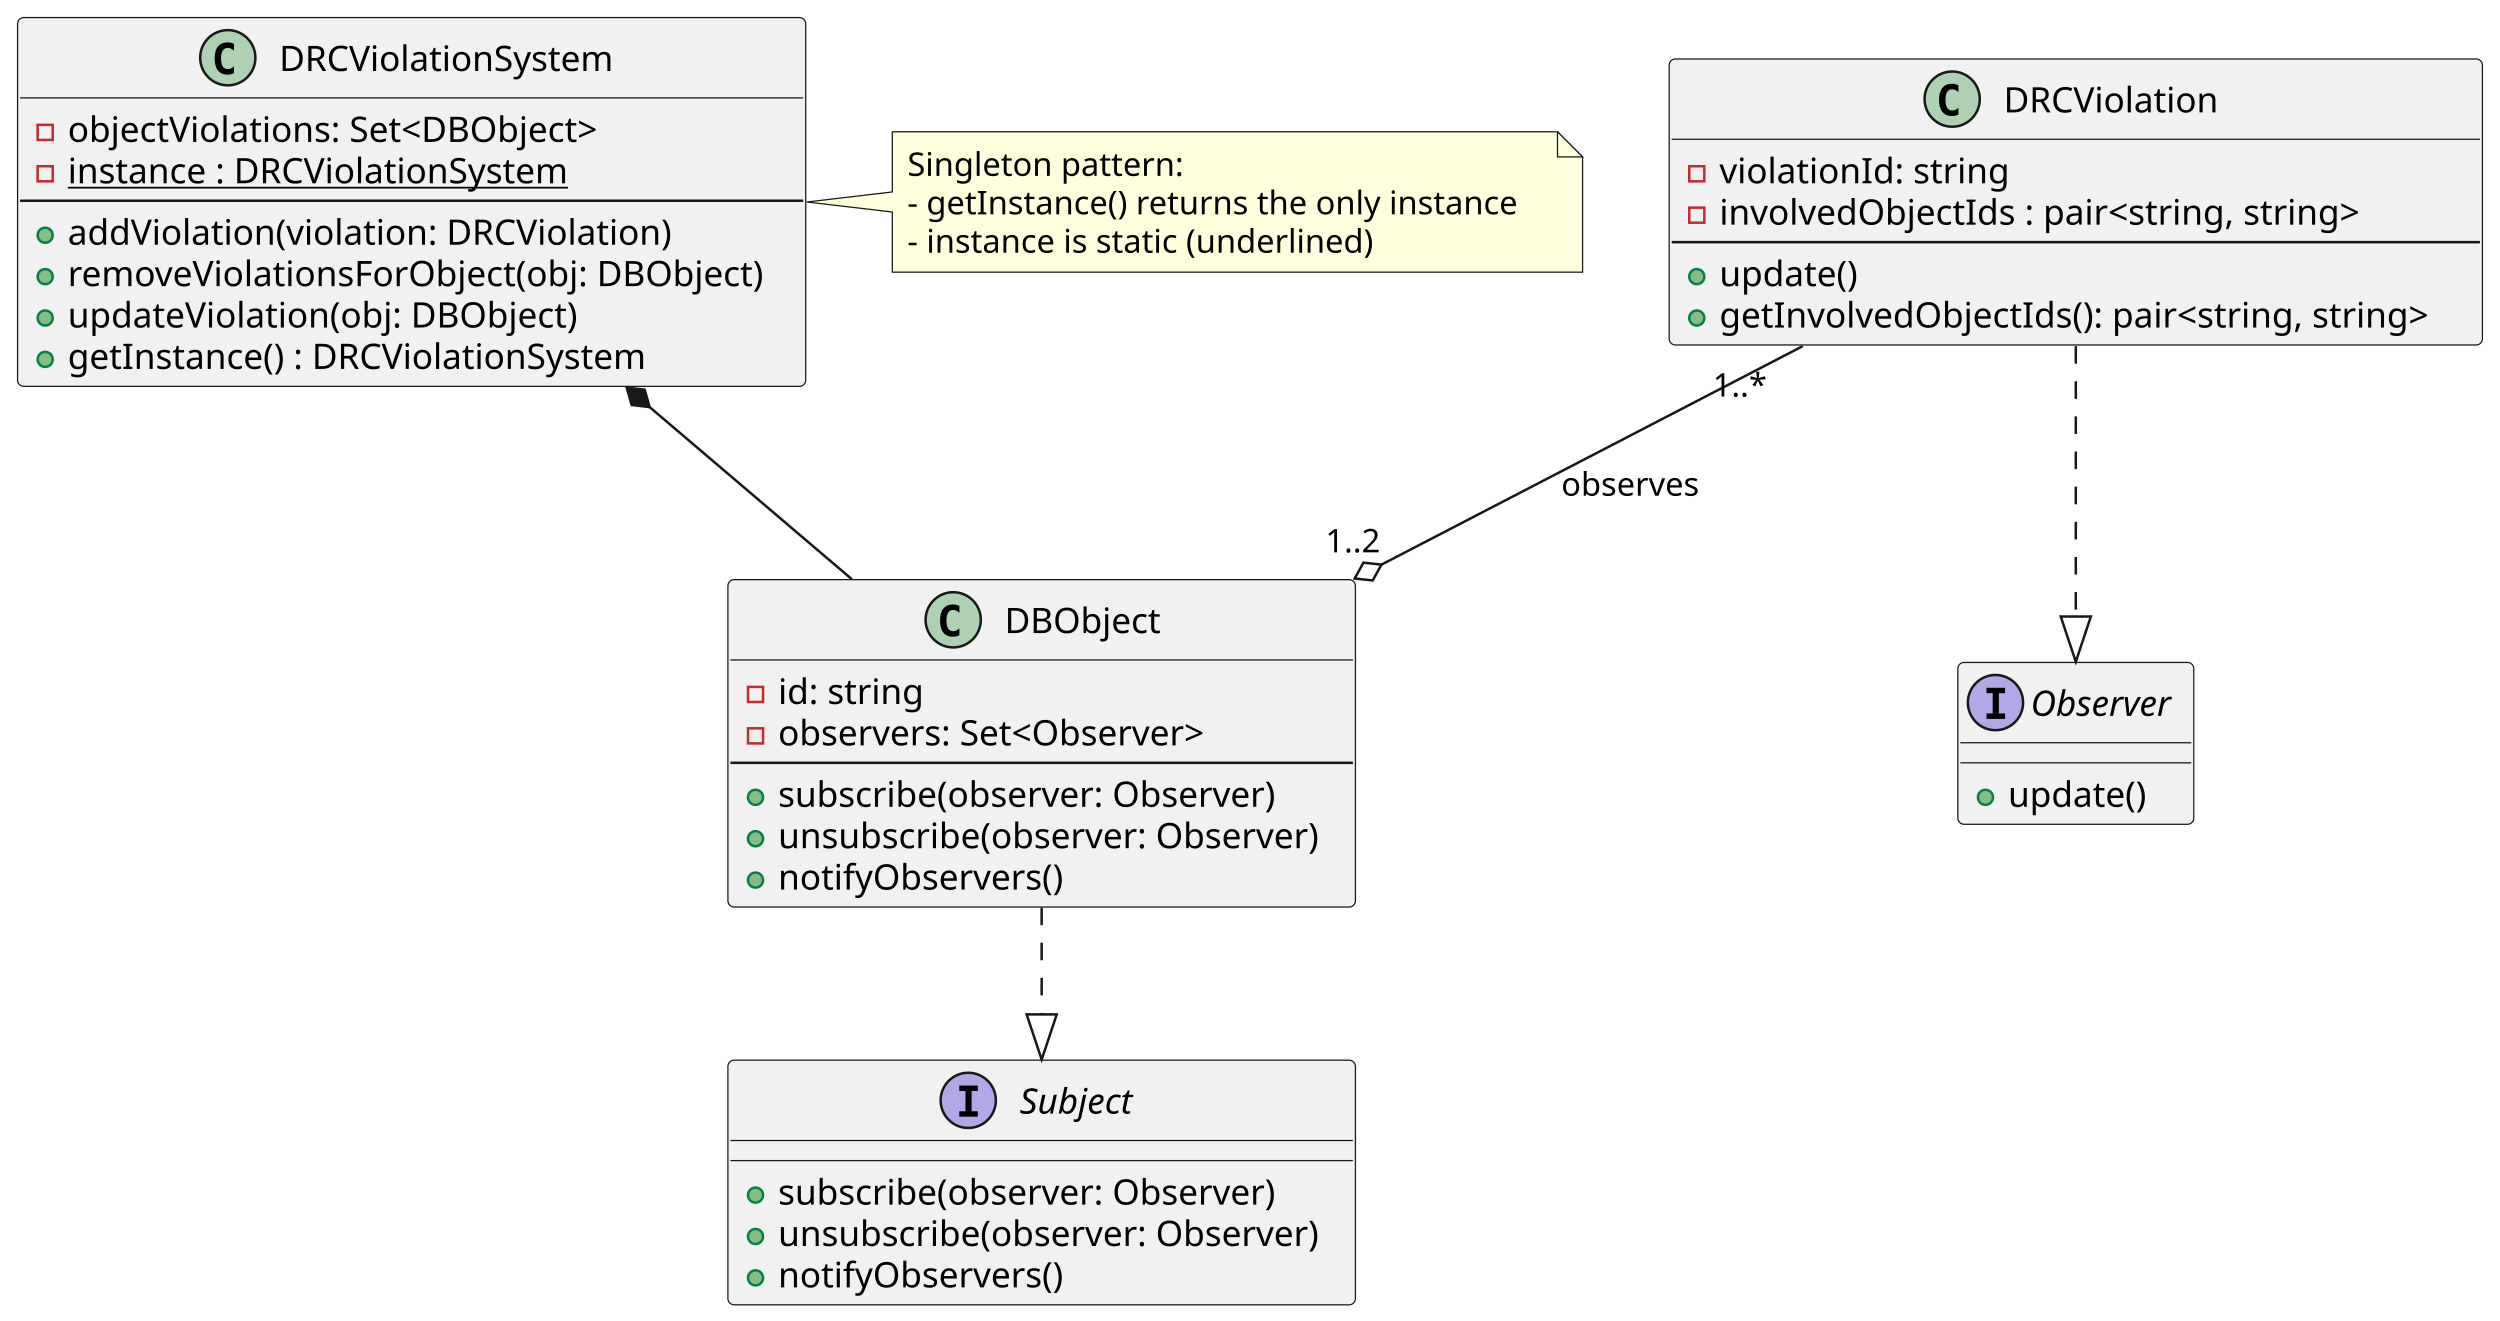
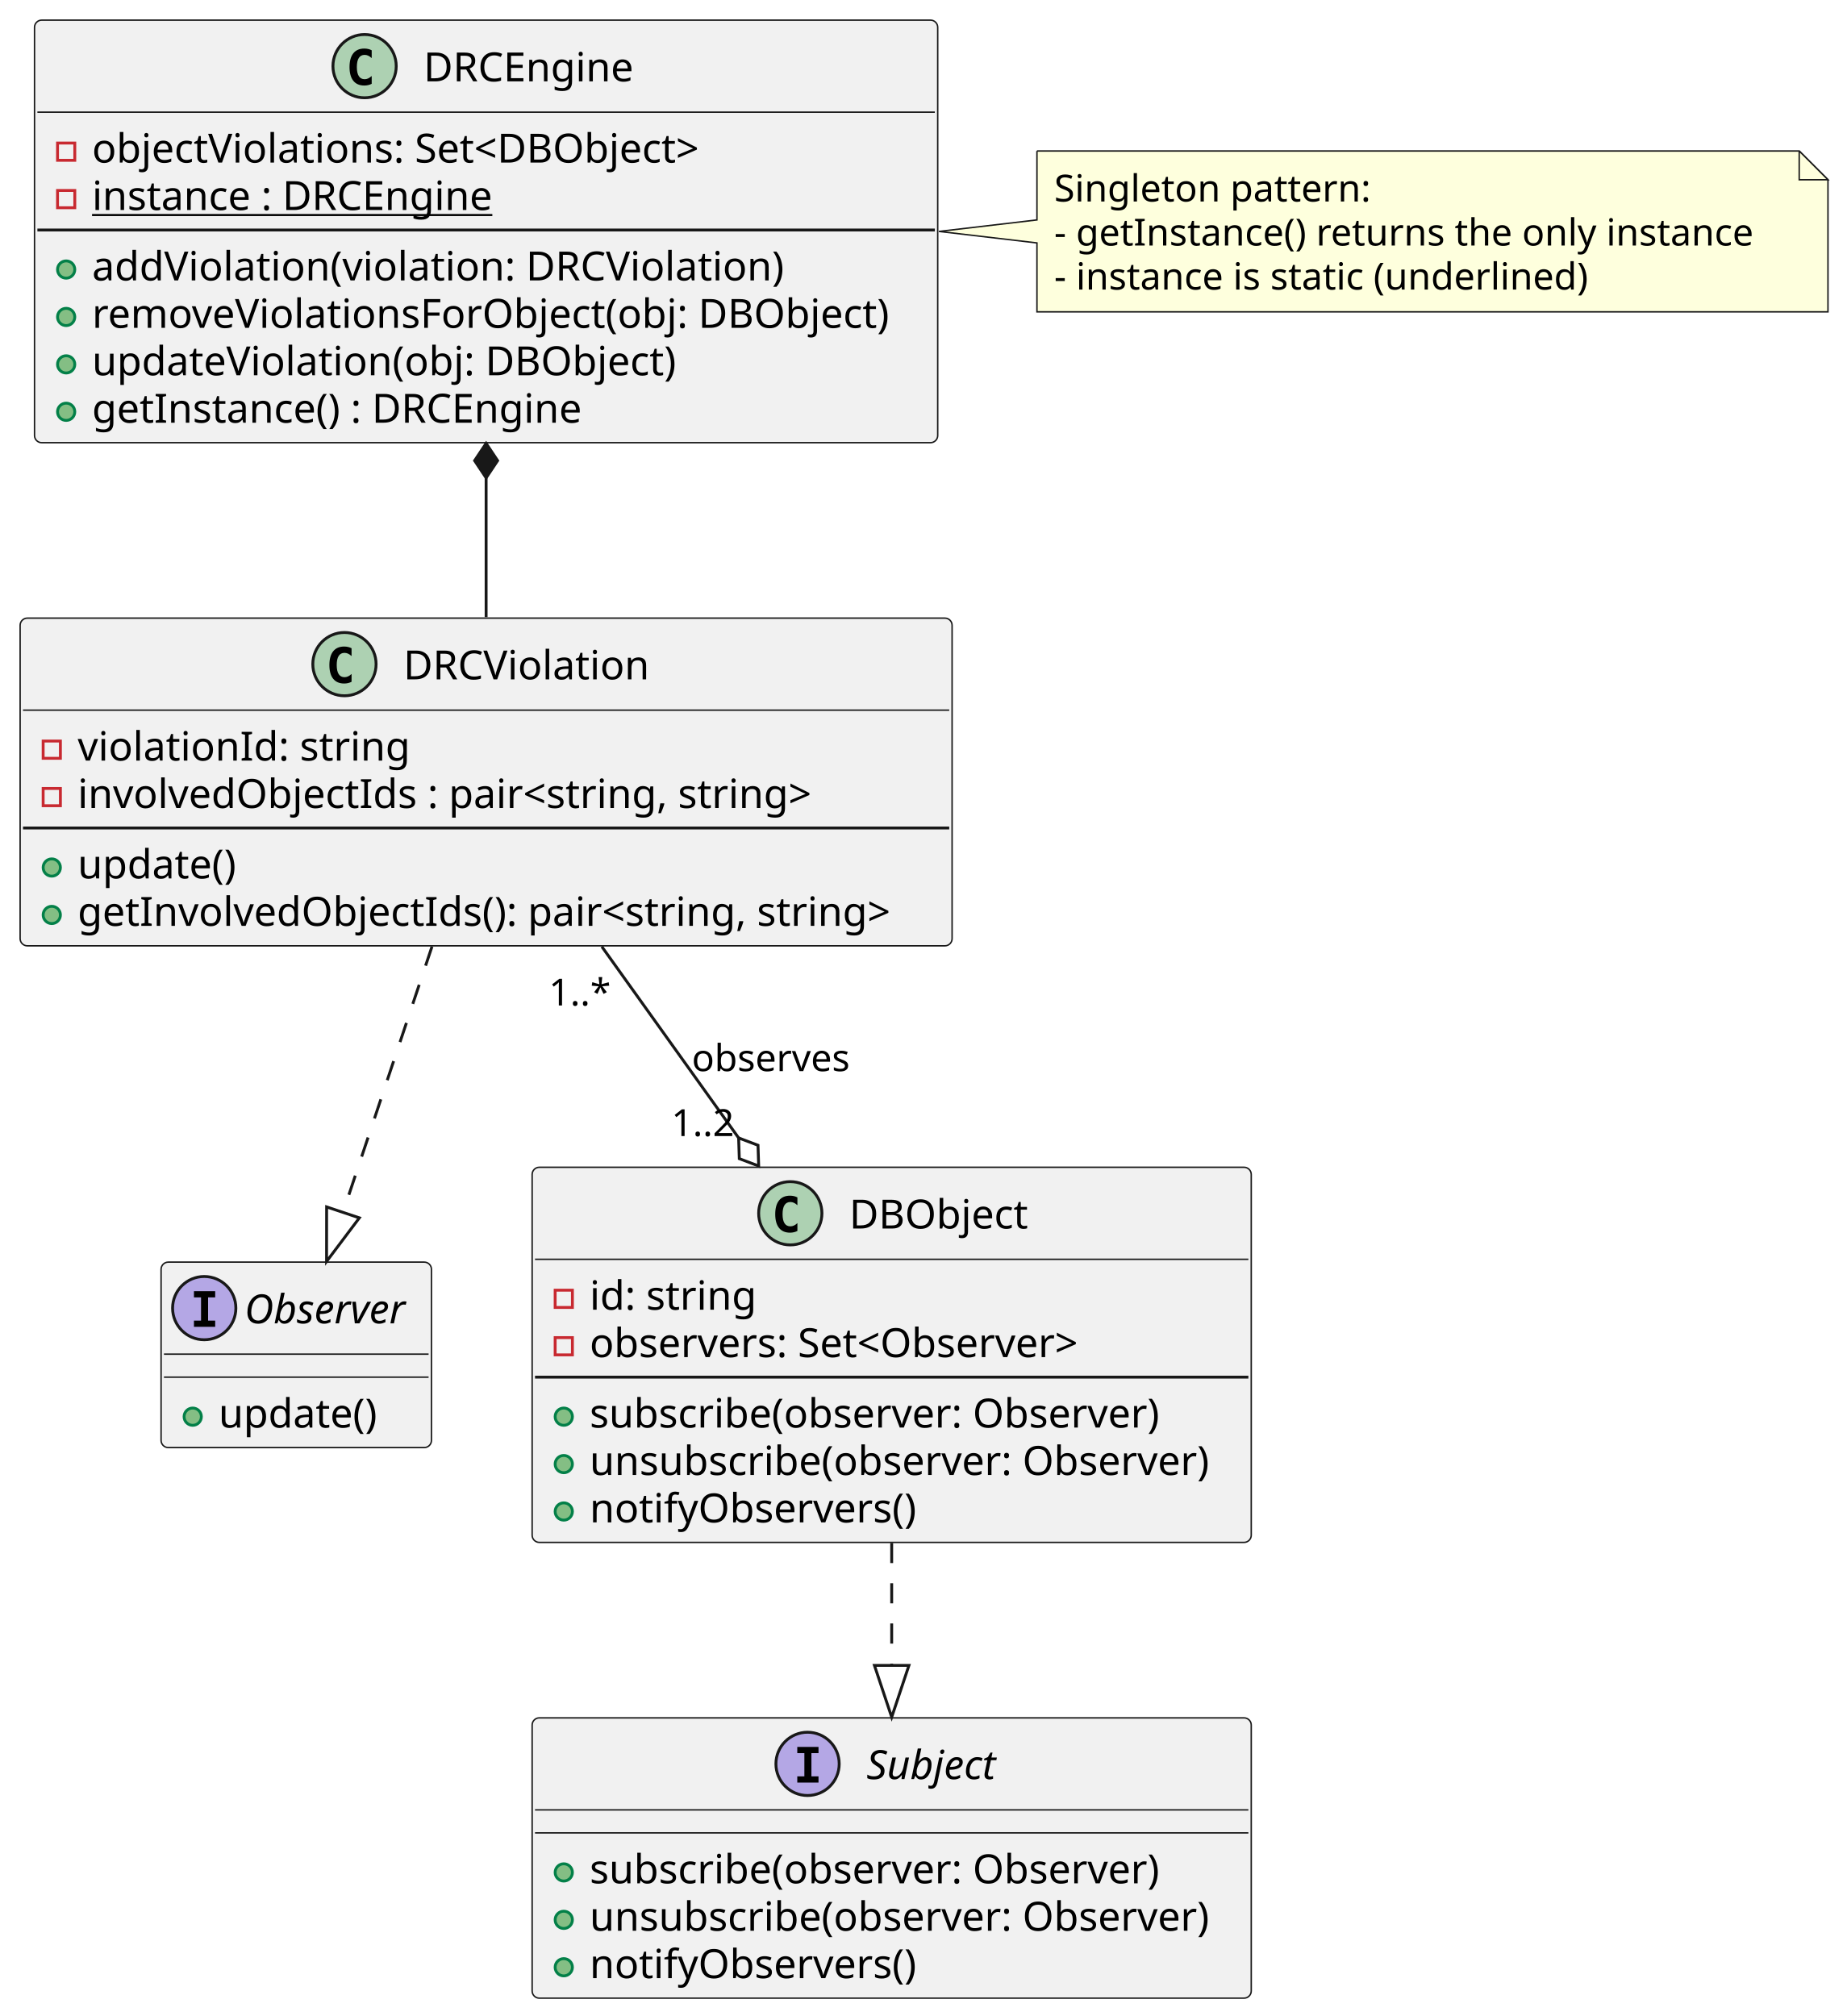
- <svg xmlns="http://www.w3.org/2000/svg" contentStyleType="text/css" height="526px" preserveAspectRatio="none" style="width:996px;height:526px;background:#FFFFFF;" version="1.1" viewBox="0 0 996 526" width="996px" zoomAndPan="magnify">
+ <svg xmlns="http://www.w3.org/2000/svg" contentStyleType="text/css" height="701px" preserveAspectRatio="none" style="width:642px;height:701px;background:#FFFFFF;" version="1.1" viewBox="0 0 642 701" width="642px" zoomAndPan="magnify">
  <defs />
  <g>
    <g id="elem_Observer">
-       <rect codeLine="2" fill="#F1F1F1" height="64.488" id="Observer" rx="2.5" ry="2.5" style="stroke:#181818;stroke-width:0.5;" width="94" x="780" y="263.91" />
-       <ellipse cx="795" cy="279.91" fill="#B4A7E5" rx="11" ry="11" style="stroke:#181818;stroke-width:1.0;" />
-       <path d="M791.428,276.175 L791.428,274.017 L798.807,274.017 L798.807,276.175 L796.342,276.175 L796.342,284.252 L798.807,284.252 L798.807,286.41 L791.428,286.41 L791.428,284.252 L793.893,284.252 L793.893,276.175 Z " fill="#000000" />
-       <text fill="#000000" font-family="sans-serif" font-size="14" font-style="italic" lengthAdjust="spacing" textLength="62" x="809" y="285.201">Observer</text>
-       <line style="stroke:#181818;stroke-width:0.5;" x1="781" x2="873" y1="295.91" y2="295.91" />
-       <line style="stroke:#181818;stroke-width:0.5;" x1="781" x2="873" y1="303.91" y2="303.91" />
-       <ellipse cx="791" cy="317.654" fill="#84BE84" rx="3" ry="3" style="stroke:#038048;stroke-width:1.0;" />
-       <text fill="#000000" font-family="sans-serif" font-size="14" lengthAdjust="spacing" textLength="58" x="800" y="321.445">update()</text>
+       <rect codeLine="2" fill="#F1F1F1" height="64.488" id="Observer" rx="2.5" ry="2.5" style="stroke:#181818;stroke-width:0.5;" width="94" x="56" y="438.86" />
+       <ellipse cx="71" cy="454.86" fill="#B4A7E5" rx="11" ry="11" style="stroke:#181818;stroke-width:1.0;" />
+       <path d="M67.428,451.125 L67.428,448.967 L74.807,448.967 L74.807,451.125 L72.342,451.125 L72.342,459.202 L74.807,459.202 L74.807,461.36 L67.428,461.36 L67.428,459.202 L69.893,459.202 L69.893,451.125 Z " fill="#000000" />
+       <text fill="#000000" font-family="sans-serif" font-size="14" font-style="italic" lengthAdjust="spacing" textLength="62" x="85" y="460.151">Observer</text>
+       <line style="stroke:#181818;stroke-width:0.5;" x1="57" x2="149" y1="470.86" y2="470.86" />
+       <line style="stroke:#181818;stroke-width:0.5;" x1="57" x2="149" y1="478.86" y2="478.86" />
+       <ellipse cx="67" cy="492.604" fill="#84BE84" rx="3" ry="3" style="stroke:#038048;stroke-width:1.0;" />
+       <text fill="#000000" font-family="sans-serif" font-size="14" lengthAdjust="spacing" textLength="58" x="76" y="496.395">update()</text>
    </g>
    <g id="elem_Subject">
-       <rect codeLine="6" fill="#F1F1F1" height="97.465" id="Subject" rx="2.5" ry="2.5" style="stroke:#181818;stroke-width:0.5;" width="250" x="290" y="422.38" />
-       <ellipse cx="385.75" cy="438.38" fill="#B4A7E5" rx="11" ry="11" style="stroke:#181818;stroke-width:1.0;" />
-       <path d="M382.178,434.645 L382.178,432.487 L389.557,432.487 L389.557,434.645 L387.092,434.645 L387.092,442.722 L389.557,442.722 L389.557,444.88 L382.178,444.88 L382.178,442.722 L384.643,442.722 L384.643,434.645 Z " fill="#000000" />
-       <text fill="#000000" font-family="sans-serif" font-size="14" font-style="italic" lengthAdjust="spacing" textLength="50" x="406.25" y="443.671">Subject</text>
-       <line style="stroke:#181818;stroke-width:0.5;" x1="291" x2="539" y1="454.38" y2="454.38" />
-       <line style="stroke:#181818;stroke-width:0.5;" x1="291" x2="539" y1="462.38" y2="462.38" />
-       <ellipse cx="301" cy="476.124" fill="#84BE84" rx="3" ry="3" style="stroke:#038048;stroke-width:1.0;" />
-       <text fill="#000000" font-family="sans-serif" font-size="14" lengthAdjust="spacing" textLength="206" x="310" y="479.915">subscribe(observer: Observer)</text>
-       <ellipse cx="301" cy="492.612" fill="#84BE84" rx="3" ry="3" style="stroke:#038048;stroke-width:1.0;" />
-       <text fill="#000000" font-family="sans-serif" font-size="14" lengthAdjust="spacing" textLength="224" x="310" y="496.403">unsubscribe(observer: Observer)</text>
-       <ellipse cx="301" cy="509.101" fill="#84BE84" rx="3" ry="3" style="stroke:#038048;stroke-width:1.0;" />
-       <text fill="#000000" font-family="sans-serif" font-size="14" lengthAdjust="spacing" textLength="118" x="310" y="512.892">notifyObservers()</text>
+       <rect codeLine="6" fill="#F1F1F1" height="97.465" id="Subject" rx="2.5" ry="2.5" style="stroke:#181818;stroke-width:0.5;" width="250" x="185" y="597.33" />
+       <ellipse cx="280.75" cy="613.33" fill="#B4A7E5" rx="11" ry="11" style="stroke:#181818;stroke-width:1.0;" />
+       <path d="M277.178,609.595 L277.178,607.437 L284.557,607.437 L284.557,609.595 L282.092,609.595 L282.092,617.672 L284.557,617.672 L284.557,619.83 L277.178,619.83 L277.178,617.672 L279.643,617.672 L279.643,609.595 Z " fill="#000000" />
+       <text fill="#000000" font-family="sans-serif" font-size="14" font-style="italic" lengthAdjust="spacing" textLength="50" x="301.25" y="618.621">Subject</text>
+       <line style="stroke:#181818;stroke-width:0.5;" x1="186" x2="434" y1="629.33" y2="629.33" />
+       <line style="stroke:#181818;stroke-width:0.5;" x1="186" x2="434" y1="637.33" y2="637.33" />
+       <ellipse cx="196" cy="651.074" fill="#84BE84" rx="3" ry="3" style="stroke:#038048;stroke-width:1.0;" />
+       <text fill="#000000" font-family="sans-serif" font-size="14" lengthAdjust="spacing" textLength="206" x="205" y="654.865">subscribe(observer: Observer)</text>
+       <ellipse cx="196" cy="667.562" fill="#84BE84" rx="3" ry="3" style="stroke:#038048;stroke-width:1.0;" />
+       <text fill="#000000" font-family="sans-serif" font-size="14" lengthAdjust="spacing" textLength="224" x="205" y="671.353">unsubscribe(observer: Observer)</text>
+       <ellipse cx="196" cy="684.051" fill="#84BE84" rx="3" ry="3" style="stroke:#038048;stroke-width:1.0;" />
+       <text fill="#000000" font-family="sans-serif" font-size="14" lengthAdjust="spacing" textLength="118" x="205" y="687.842">notifyObservers()</text>
    </g>
    <g id="elem_DBObject">
-       <rect codeLine="13" fill="#F1F1F1" height="130.441" id="DBObject" rx="2.5" ry="2.5" style="stroke:#181818;stroke-width:0.5;" width="250" x="290" y="230.93" />
-       <ellipse cx="379.75" cy="246.93" fill="#ADD1B2" rx="11" ry="11" style="stroke:#181818;stroke-width:1.0;" />
-       <path d="M382.223,253.073 Q381.642,253.372 381.003,253.521 Q380.364,253.671 379.658,253.671 Q377.151,253.671 375.832,252.019 Q374.512,250.367 374.512,247.246 Q374.512,244.117 375.832,242.465 Q377.151,240.813 379.658,240.813 Q380.364,240.813 381.011,240.962 Q381.659,241.112 382.223,241.411 L382.223,244.133 Q381.592,243.552 380.999,243.282 Q380.405,243.012 379.774,243.012 Q378.43,243.012 377.745,244.079 Q377.06,245.146 377.06,247.246 Q377.06,249.338 377.745,250.404 Q378.43,251.471 379.774,251.471 Q380.405,251.471 380.999,251.201 Q381.592,250.931 382.223,250.35 Z " fill="#000000" />
-       <text fill="#000000" font-family="sans-serif" font-size="14" lengthAdjust="spacing" textLength="62" x="400.25" y="252.221">DBObject</text>
-       <line style="stroke:#181818;stroke-width:0.5;" x1="291" x2="539" y1="262.93" y2="262.93" />
-       <rect fill="none" height="6" style="stroke:#C82930;stroke-width:1.0;" width="6" x="298" y="273.674" />
-       <text fill="#000000" font-family="sans-serif" font-size="14" lengthAdjust="spacing" textLength="61" x="310" y="280.465">id: string</text>
-       <rect fill="none" height="6" style="stroke:#C82930;stroke-width:1.0;" width="6" x="298" y="290.162" />
-       <text fill="#000000" font-family="sans-serif" font-size="14" lengthAdjust="spacing" textLength="180" x="310" y="296.953">observers: Set&lt;Observer&gt;</text>
-       <line style="stroke:#181818;stroke-width:1.0;" x1="291" x2="539" y1="303.907" y2="303.907" />
-       <ellipse cx="301" cy="317.651" fill="#84BE84" rx="3" ry="3" style="stroke:#038048;stroke-width:1.0;" />
-       <text fill="#000000" font-family="sans-serif" font-size="14" lengthAdjust="spacing" textLength="206" x="310" y="321.442">subscribe(observer: Observer)</text>
-       <ellipse cx="301" cy="334.139" fill="#84BE84" rx="3" ry="3" style="stroke:#038048;stroke-width:1.0;" />
-       <text fill="#000000" font-family="sans-serif" font-size="14" lengthAdjust="spacing" textLength="224" x="310" y="337.93">unsubscribe(observer: Observer)</text>
-       <ellipse cx="301" cy="350.627" fill="#84BE84" rx="3" ry="3" style="stroke:#038048;stroke-width:1.0;" />
-       <text fill="#000000" font-family="sans-serif" font-size="14" lengthAdjust="spacing" textLength="118" x="310" y="354.418">notifyObservers()</text>
+       <rect codeLine="13" fill="#F1F1F1" height="130.441" id="DBObject" rx="2.5" ry="2.5" style="stroke:#181818;stroke-width:0.5;" width="250" x="185" y="405.88" />
+       <ellipse cx="274.75" cy="421.88" fill="#ADD1B2" rx="11" ry="11" style="stroke:#181818;stroke-width:1.0;" />
+       <path d="M277.223,428.023 Q276.642,428.322 276.003,428.471 Q275.364,428.621 274.658,428.621 Q272.151,428.621 270.832,426.969 Q269.512,425.317 269.512,422.196 Q269.512,419.067 270.832,417.415 Q272.151,415.763 274.658,415.763 Q275.364,415.763 276.011,415.912 Q276.659,416.062 277.223,416.361 L277.223,419.083 Q276.592,418.502 275.999,418.232 Q275.405,417.962 274.774,417.962 Q273.43,417.962 272.745,419.029 Q272.06,420.096 272.06,422.196 Q272.06,424.288 272.745,425.354 Q273.43,426.421 274.774,426.421 Q275.405,426.421 275.999,426.151 Q276.592,425.882 277.223,425.3 Z " fill="#000000" />
+       <text fill="#000000" font-family="sans-serif" font-size="14" lengthAdjust="spacing" textLength="62" x="295.25" y="427.171">DBObject</text>
+       <line style="stroke:#181818;stroke-width:0.5;" x1="186" x2="434" y1="437.88" y2="437.88" />
+       <rect fill="none" height="6" style="stroke:#C82930;stroke-width:1.0;" width="6" x="193" y="448.624" />
+       <text fill="#000000" font-family="sans-serif" font-size="14" lengthAdjust="spacing" textLength="61" x="205" y="455.415">id: string</text>
+       <rect fill="none" height="6" style="stroke:#C82930;stroke-width:1.0;" width="6" x="193" y="465.112" />
+       <text fill="#000000" font-family="sans-serif" font-size="14" lengthAdjust="spacing" textLength="180" x="205" y="471.903">observers: Set&lt;Observer&gt;</text>
+       <line style="stroke:#181818;stroke-width:1.0;" x1="186" x2="434" y1="478.857" y2="478.857" />
+       <ellipse cx="196" cy="492.601" fill="#84BE84" rx="3" ry="3" style="stroke:#038048;stroke-width:1.0;" />
+       <text fill="#000000" font-family="sans-serif" font-size="14" lengthAdjust="spacing" textLength="206" x="205" y="496.392">subscribe(observer: Observer)</text>
+       <ellipse cx="196" cy="509.089" fill="#84BE84" rx="3" ry="3" style="stroke:#038048;stroke-width:1.0;" />
+       <text fill="#000000" font-family="sans-serif" font-size="14" lengthAdjust="spacing" textLength="224" x="205" y="512.88">unsubscribe(observer: Observer)</text>
+       <ellipse cx="196" cy="525.577" fill="#84BE84" rx="3" ry="3" style="stroke:#038048;stroke-width:1.0;" />
+       <text fill="#000000" font-family="sans-serif" font-size="14" lengthAdjust="spacing" textLength="118" x="205" y="529.368">notifyObservers()</text>
    </g>
    <g id="elem_DRCViolation">
-       <rect codeLine="22" fill="#F1F1F1" height="113.953" id="DRCViolation" rx="2.5" ry="2.5" style="stroke:#181818;stroke-width:0.5;" width="324" x="665" y="23.49" />
-       <ellipse cx="777.75" cy="39.49" fill="#ADD1B2" rx="11" ry="11" style="stroke:#181818;stroke-width:1.0;" />
-       <path d="M780.223,45.633 Q779.642,45.932 779.003,46.081 Q778.364,46.231 777.658,46.231 Q775.151,46.231 773.832,44.579 Q772.512,42.927 772.512,39.806 Q772.512,36.676 773.832,35.025 Q775.151,33.373 777.658,33.373 Q778.364,33.373 779.011,33.522 Q779.659,33.672 780.223,33.971 L780.223,36.693 Q779.592,36.112 778.999,35.842 Q778.405,35.572 777.774,35.572 Q776.43,35.572 775.745,36.639 Q775.06,37.706 775.06,39.806 Q775.06,41.898 775.745,42.964 Q776.43,44.031 777.774,44.031 Q778.405,44.031 778.999,43.761 Q779.592,43.492 780.223,42.91 Z " fill="#000000" />
-       <text fill="#000000" font-family="sans-serif" font-size="14" lengthAdjust="spacing" textLength="90" x="798.25" y="44.781">DRCViolation</text>
-       <line style="stroke:#181818;stroke-width:0.5;" x1="666" x2="988" y1="55.49" y2="55.49" />
-       <rect fill="none" height="6" style="stroke:#C82930;stroke-width:1.0;" width="6" x="673" y="66.234" />
-       <text fill="#000000" font-family="sans-serif" font-size="14" lengthAdjust="spacing" textLength="120" x="685" y="73.025">violationId: string</text>
-       <rect fill="none" height="6" style="stroke:#C82930;stroke-width:1.0;" width="6" x="673" y="82.722" />
-       <text fill="#000000" font-family="sans-serif" font-size="14" lengthAdjust="spacing" textLength="270" x="685" y="89.513">involvedObjectIds : pair&lt;string, string&gt;</text>
-       <line style="stroke:#181818;stroke-width:1.0;" x1="666" x2="988" y1="96.467" y2="96.467" />
-       <ellipse cx="676" cy="110.211" fill="#84BE84" rx="3" ry="3" style="stroke:#038048;stroke-width:1.0;" />
-       <text fill="#000000" font-family="sans-serif" font-size="14" lengthAdjust="spacing" textLength="58" x="685" y="114.002">update()</text>
-       <ellipse cx="676" cy="126.699" fill="#84BE84" rx="3" ry="3" style="stroke:#038048;stroke-width:1.0;" />
-       <text fill="#000000" font-family="sans-serif" font-size="14" lengthAdjust="spacing" textLength="298" x="685" y="130.49">getInvolvedObjectIds(): pair&lt;string, string&gt;</text>
+       <rect codeLine="22" fill="#F1F1F1" height="113.953" id="DRCViolation" rx="2.5" ry="2.5" style="stroke:#181818;stroke-width:0.5;" width="324" x="7" y="214.93" />
+       <ellipse cx="119.75" cy="230.93" fill="#ADD1B2" rx="11" ry="11" style="stroke:#181818;stroke-width:1.0;" />
+       <path d="M122.223,237.073 Q121.642,237.372 121.003,237.521 Q120.364,237.671 119.658,237.671 Q117.151,237.671 115.832,236.019 Q114.512,234.367 114.512,231.246 Q114.512,228.117 115.832,226.465 Q117.151,224.813 119.658,224.813 Q120.364,224.813 121.011,224.962 Q121.659,225.112 122.223,225.411 L122.223,228.133 Q121.592,227.552 120.999,227.282 Q120.405,227.012 119.774,227.012 Q118.43,227.012 117.745,228.079 Q117.06,229.146 117.06,231.246 Q117.06,233.338 117.745,234.404 Q118.43,235.471 119.774,235.471 Q120.405,235.471 120.999,235.201 Q121.592,234.931 122.223,234.35 Z " fill="#000000" />
+       <text fill="#000000" font-family="sans-serif" font-size="14" lengthAdjust="spacing" textLength="90" x="140.25" y="236.221">DRCViolation</text>
+       <line style="stroke:#181818;stroke-width:0.5;" x1="8" x2="330" y1="246.93" y2="246.93" />
+       <rect fill="none" height="6" style="stroke:#C82930;stroke-width:1.0;" width="6" x="15" y="257.674" />
+       <text fill="#000000" font-family="sans-serif" font-size="14" lengthAdjust="spacing" textLength="120" x="27" y="264.465">violationId: string</text>
+       <rect fill="none" height="6" style="stroke:#C82930;stroke-width:1.0;" width="6" x="15" y="274.162" />
+       <text fill="#000000" font-family="sans-serif" font-size="14" lengthAdjust="spacing" textLength="270" x="27" y="280.953">involvedObjectIds : pair&lt;string, string&gt;</text>
+       <line style="stroke:#181818;stroke-width:1.0;" x1="8" x2="330" y1="287.907" y2="287.907" />
+       <ellipse cx="18" cy="301.651" fill="#84BE84" rx="3" ry="3" style="stroke:#038048;stroke-width:1.0;" />
+       <text fill="#000000" font-family="sans-serif" font-size="14" lengthAdjust="spacing" textLength="58" x="27" y="305.442">update()</text>
+       <ellipse cx="18" cy="318.139" fill="#84BE84" rx="3" ry="3" style="stroke:#038048;stroke-width:1.0;" />
+       <text fill="#000000" font-family="sans-serif" font-size="14" lengthAdjust="spacing" textLength="298" x="27" y="321.93">getInvolvedObjectIds(): pair&lt;string, string&gt;</text>
    </g>
-     <g id="elem_DRCViolationSystem">
-       <rect codeLine="30" fill="#F1F1F1" height="146.93" id="DRCViolationSystem" rx="2.5" ry="2.5" style="stroke:#181818;stroke-width:0.5;" width="314" x="7" y="7" />
-       <ellipse cx="90.75" cy="23" fill="#ADD1B2" rx="11" ry="11" style="stroke:#181818;stroke-width:1.0;" />
-       <path d="M93.223,29.143 Q92.642,29.442 92.003,29.591 Q91.364,29.741 90.658,29.741 Q88.151,29.741 86.832,28.089 Q85.512,26.437 85.512,23.316 Q85.512,20.186 86.832,18.535 Q88.151,16.883 90.658,16.883 Q91.364,16.883 92.011,17.032 Q92.659,17.182 93.223,17.48 L93.223,20.203 Q92.592,19.622 91.999,19.352 Q91.405,19.082 90.774,19.082 Q89.43,19.082 88.745,20.149 Q88.06,21.216 88.06,23.316 Q88.06,25.408 88.745,26.474 Q89.43,27.541 90.774,27.541 Q91.405,27.541 91.999,27.271 Q92.592,27.002 93.223,26.42 Z " fill="#000000" />
-       <text fill="#000000" font-family="sans-serif" font-size="14" lengthAdjust="spacing" textLength="138" x="111.25" y="28.291">DRCViolationSystem</text>
-       <line style="stroke:#181818;stroke-width:0.5;" x1="8" x2="320" y1="39" y2="39" />
-       <rect fill="none" height="6" style="stroke:#C82930;stroke-width:1.0;" width="6" x="15" y="49.744" />
-       <text fill="#000000" font-family="sans-serif" font-size="14" lengthAdjust="spacing" textLength="223" x="27" y="56.535">objectViolations: Set&lt;DBObject&gt;</text>
-       <rect fill="none" height="6" style="stroke:#C82930;stroke-width:1.0;" width="6" x="15" y="66.232" />
-       <text fill="#000000" font-family="sans-serif" font-size="14" lengthAdjust="spacing" text-decoration="underline" textLength="207" x="27" y="73.023">instance : DRCViolationSystem</text>
-       <line style="stroke:#181818;stroke-width:1.0;" x1="8" x2="320" y1="79.977" y2="79.977" />
-       <ellipse cx="18" cy="93.721" fill="#84BE84" rx="3" ry="3" style="stroke:#038048;stroke-width:1.0;" />
-       <text fill="#000000" font-family="sans-serif" font-size="14" lengthAdjust="spacing" textLength="254" x="27" y="97.512">addViolation(violation: DRCViolation)</text>
-       <ellipse cx="18" cy="110.209" fill="#84BE84" rx="3" ry="3" style="stroke:#038048;stroke-width:1.0;" />
-       <text fill="#000000" font-family="sans-serif" font-size="14" lengthAdjust="spacing" textLength="288" x="27" y="114">removeViolationsForObject(obj: DBObject)</text>
-       <ellipse cx="18" cy="126.697" fill="#84BE84" rx="3" ry="3" style="stroke:#038048;stroke-width:1.0;" />
-       <text fill="#000000" font-family="sans-serif" font-size="14" lengthAdjust="spacing" textLength="211" x="27" y="130.488">updateViolation(obj: DBObject)</text>
-       <ellipse cx="18" cy="143.185" fill="#84BE84" rx="3" ry="3" style="stroke:#038048;stroke-width:1.0;" />
-       <text fill="#000000" font-family="sans-serif" font-size="14" lengthAdjust="spacing" textLength="239" x="27" y="146.977">getInstance() : DRCViolationSystem</text>
+     <g id="elem_DRCEngine">
+       <rect codeLine="30" fill="#F1F1F1" height="146.93" id="DRCEngine" rx="2.5" ry="2.5" style="stroke:#181818;stroke-width:0.5;" width="314" x="12" y="7" />
+       <ellipse cx="126.75" cy="23" fill="#ADD1B2" rx="11" ry="11" style="stroke:#181818;stroke-width:1.0;" />
+       <path d="M129.223,29.143 Q128.642,29.442 128.003,29.591 Q127.364,29.741 126.658,29.741 Q124.151,29.741 122.832,28.089 Q121.512,26.437 121.512,23.316 Q121.512,20.186 122.832,18.535 Q124.151,16.883 126.658,16.883 Q127.364,16.883 128.011,17.032 Q128.659,17.182 129.223,17.48 L129.223,20.203 Q128.592,19.622 127.999,19.352 Q127.405,19.082 126.774,19.082 Q125.43,19.082 124.745,20.149 Q124.06,21.216 124.06,23.316 Q124.06,25.408 124.745,26.474 Q125.43,27.541 126.774,27.541 Q127.405,27.541 127.999,27.271 Q128.592,27.002 129.223,26.42 Z " fill="#000000" />
+       <text fill="#000000" font-family="sans-serif" font-size="14" lengthAdjust="spacing" textLength="76" x="147.25" y="28.291">DRCEngine</text>
+       <line style="stroke:#181818;stroke-width:0.5;" x1="13" x2="325" y1="39" y2="39" />
+       <rect fill="none" height="6" style="stroke:#C82930;stroke-width:1.0;" width="6" x="20" y="49.744" />
+       <text fill="#000000" font-family="sans-serif" font-size="14" lengthAdjust="spacing" textLength="223" x="32" y="56.535">objectViolations: Set&lt;DBObject&gt;</text>
+       <rect fill="none" height="6" style="stroke:#C82930;stroke-width:1.0;" width="6" x="20" y="66.232" />
+       <text fill="#000000" font-family="sans-serif" font-size="14" lengthAdjust="spacing" text-decoration="underline" textLength="145" x="32" y="73.023">instance : DRCEngine</text>
+       <line style="stroke:#181818;stroke-width:1.0;" x1="13" x2="325" y1="79.977" y2="79.977" />
+       <ellipse cx="23" cy="93.721" fill="#84BE84" rx="3" ry="3" style="stroke:#038048;stroke-width:1.0;" />
+       <text fill="#000000" font-family="sans-serif" font-size="14" lengthAdjust="spacing" textLength="254" x="32" y="97.512">addViolation(violation: DRCViolation)</text>
+       <ellipse cx="23" cy="110.209" fill="#84BE84" rx="3" ry="3" style="stroke:#038048;stroke-width:1.0;" />
+       <text fill="#000000" font-family="sans-serif" font-size="14" lengthAdjust="spacing" textLength="288" x="32" y="114">removeViolationsForObject(obj: DBObject)</text>
+       <ellipse cx="23" cy="126.697" fill="#84BE84" rx="3" ry="3" style="stroke:#038048;stroke-width:1.0;" />
+       <text fill="#000000" font-family="sans-serif" font-size="14" lengthAdjust="spacing" textLength="211" x="32" y="130.488">updateViolation(obj: DBObject)</text>
+       <ellipse cx="23" cy="143.185" fill="#84BE84" rx="3" ry="3" style="stroke:#038048;stroke-width:1.0;" />
+       <text fill="#000000" font-family="sans-serif" font-size="14" lengthAdjust="spacing" textLength="177" x="32" y="146.977">getInstance() : DRCEngine</text>
    </g>
    <g id="elem_GMN11">
-       <path d="M355.5,52.5 L355.5,76.47 L321.43,80.47 L355.5,84.47 L355.5,108.432 A0,0 0 0 0 355.5,108.432 L630.5,108.432 A0,0 0 0 0 630.5,108.432 L630.5,62.5 L620.5,52.5 L355.5,52.5 A0,0 0 0 0 355.5,52.5 " fill="#FEFFDD" style="stroke:#181818;stroke-width:0.5;" />
-       <path d="M620.5,52.5 L620.5,62.5 L630.5,62.5 L620.5,52.5 " fill="#FEFFDD" style="stroke:#181818;stroke-width:0.5;" />
-       <text fill="#000000" font-family="sans-serif" font-size="13" lengthAdjust="spacing" textLength="112" x="361.5" y="70.068">Singleton pattern:</text>
-       <text fill="#000000" font-family="sans-serif" font-size="13" lengthAdjust="spacing" textLength="254" x="361.5" y="85.379">- getInstance() returns the only instance</text>
-       <text fill="#000000" font-family="sans-serif" font-size="13" lengthAdjust="spacing" textLength="198" x="361.5" y="100.689">- instance is static (underlined)</text>
+       <path d="M360.5,52.5 L360.5,76.47 L326.43,80.47 L360.5,84.47 L360.5,108.432 A0,0 0 0 0 360.5,108.432 L635.5,108.432 A0,0 0 0 0 635.5,108.432 L635.5,62.5 L625.5,52.5 L360.5,52.5 A0,0 0 0 0 360.5,52.5 " fill="#FEFFDD" style="stroke:#181818;stroke-width:0.5;" />
+       <path d="M625.5,52.5 L625.5,62.5 L635.5,62.5 L625.5,52.5 " fill="#FEFFDD" style="stroke:#181818;stroke-width:0.5;" />
+       <text fill="#000000" font-family="sans-serif" font-size="13" lengthAdjust="spacing" textLength="112" x="366.5" y="70.068">Singleton pattern:</text>
+       <text fill="#000000" font-family="sans-serif" font-size="13" lengthAdjust="spacing" textLength="254" x="366.5" y="85.379">- getInstance() returns the only instance</text>
+       <text fill="#000000" font-family="sans-serif" font-size="13" lengthAdjust="spacing" textLength="198" x="366.5" y="100.689">- instance is static (underlined)</text>
    </g>
    <g id="link_DBObject_Subject">
-       <path codeLine="40" d="M415,361.56 C415,381.63 415,385.4 415,404.14 " fill="none" id="DBObject-to-Subject" style="stroke:#181818;stroke-width:1.0;stroke-dasharray:7.0,7.0;" />
-       <polygon fill="none" points="415,422.14,421,404.14,409,404.14,415,422.14" style="stroke:#181818;stroke-width:1.0;" />
+       <path codeLine="40" d="M310,536.51 C310,556.58 310,560.35 310,579.09 " fill="none" id="DBObject-to-Subject" style="stroke:#181818;stroke-width:1.0;stroke-dasharray:7.0,7.0;" />
+       <polygon fill="none" points="310,597.09,316,579.09,304,579.09,310,597.09" style="stroke:#181818;stroke-width:1.0;" />
    </g>
    <g id="link_DRCViolation_Observer">
-       <path codeLine="41" d="M827,137.89 C827,178.08 827,212.61 827,245.63 " fill="none" id="DRCViolation-to-Observer" style="stroke:#181818;stroke-width:1.0;stroke-dasharray:7.0,7.0;" />
-       <polygon fill="none" points="827,263.63,833,245.63,821,245.63,827,263.63" style="stroke:#181818;stroke-width:1.0;" />
+       <path codeLine="41" d="M150.18,329.15 C138.29,364.67 129.083,392.171 119.243,421.571 " fill="none" id="DRCViolation-to-Observer" style="stroke:#181818;stroke-width:1.0;stroke-dasharray:7.0,7.0;" />
+       <polygon fill="none" points="113.53,438.64,124.933,423.475,113.553,419.666,113.53,438.64" style="stroke:#181818;stroke-width:1.0;" />
    </g>
    <g id="link_DRCViolation_DBObject">
-       <path codeLine="42" d="M718.21,137.89 C663.38,166.33 607.272,195.424 550.372,224.944 " fill="none" id="DRCViolation-to-DBObject" style="stroke:#181818;stroke-width:1.0;" />
-       <polygon fill="none" points="539.72,230.47,546.888,231.257,550.372,224.944,543.204,224.156,539.72,230.47" style="stroke:#181818;stroke-width:1.0;" />
-       <text fill="#000000" font-family="sans-serif" font-size="13" lengthAdjust="spacing" textLength="56" x="622" y="197.498">observes</text>
-       <text fill="#000000" font-family="sans-serif" font-size="13" lengthAdjust="spacing" textLength="22" x="682.359" y="157.983">1..*</text>
-       <text fill="#000000" font-family="sans-serif" font-size="13" lengthAdjust="spacing" textLength="24" x="528.049" y="220.051">1..2</text>
+       <path codeLine="42" d="M209.22,329.15 C226.23,352.94 239.173,371.037 256.783,395.677 " fill="none" id="DRCViolation-to-DBObject" style="stroke:#181818;stroke-width:1.0;" />
+       <polygon fill="none" points="263.76,405.44,263.526,398.233,256.783,395.677,257.017,402.884,263.76,405.44" style="stroke:#181818;stroke-width:1.0;" />
+       <text fill="#000000" font-family="sans-serif" font-size="13" lengthAdjust="spacing" textLength="56" x="240.5" y="372.448">observes</text>
+       <text fill="#000000" font-family="sans-serif" font-size="13" lengthAdjust="spacing" textLength="22" x="190.781" y="349.628">1..*</text>
+       <text fill="#000000" font-family="sans-serif" font-size="13" lengthAdjust="spacing" textLength="24" x="233.39" y="395.023">1..2</text>
    </g>
-     <g id="link_DRCViolationSystem_DBObject">
-       <path codeLine="45" d="M258.816,162.19 C287.926,186.98 311.09,206.7 339.37,230.76 " fill="none" id="DRCViolationSystem-backto-DBObject" style="stroke:#181818;stroke-width:1.0;" />
-       <polygon fill="#181818" points="249.68,154.41,251.655,161.345,258.816,162.19,256.841,155.255,249.68,154.41" style="stroke:#181818;stroke-width:1.0;" />
+     <g id="link_DRCEngine_DRCViolation">
+       <path codeLine="45" d="M169,166.17 C169,186.2 169,195.63 169,214.58 " fill="none" id="DRCEngine-backto-DRCViolation" style="stroke:#181818;stroke-width:1.0;" />
+       <polygon fill="#181818" points="169,154.17,165,160.17,169,166.17,173,160.17,169,154.17" style="stroke:#181818;stroke-width:1.0;" />
    </g>
  </g>
</svg>
